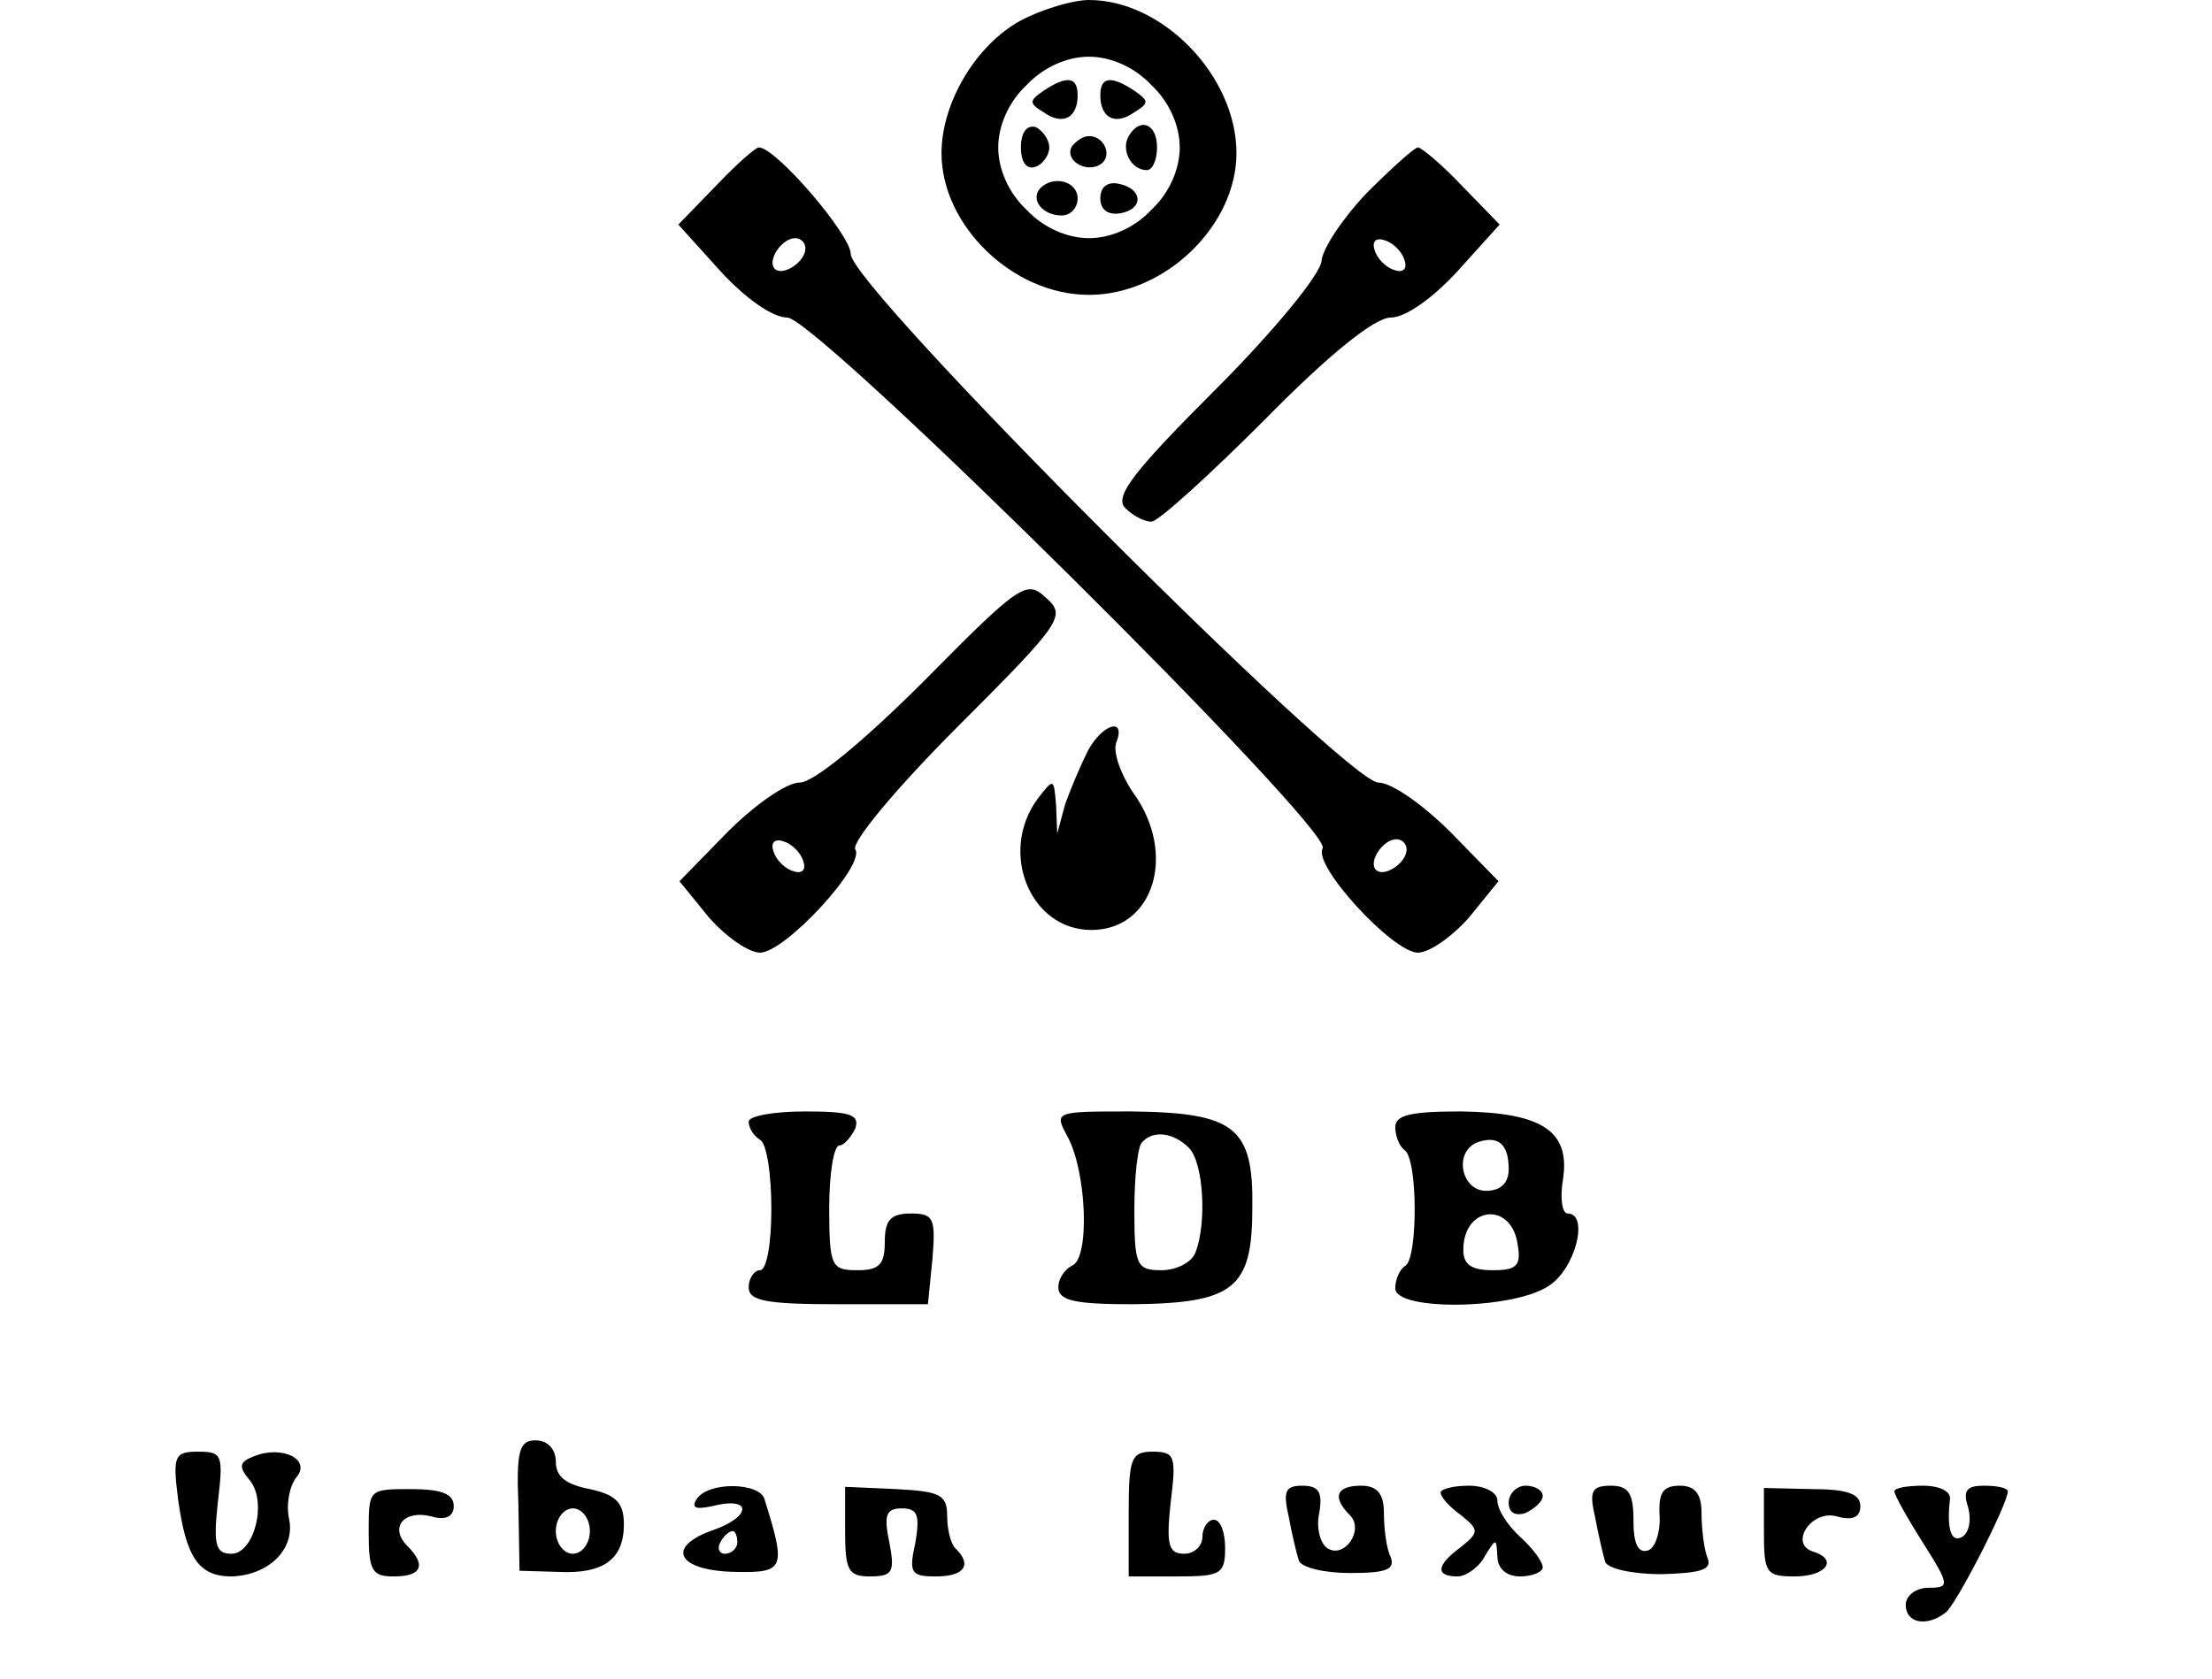
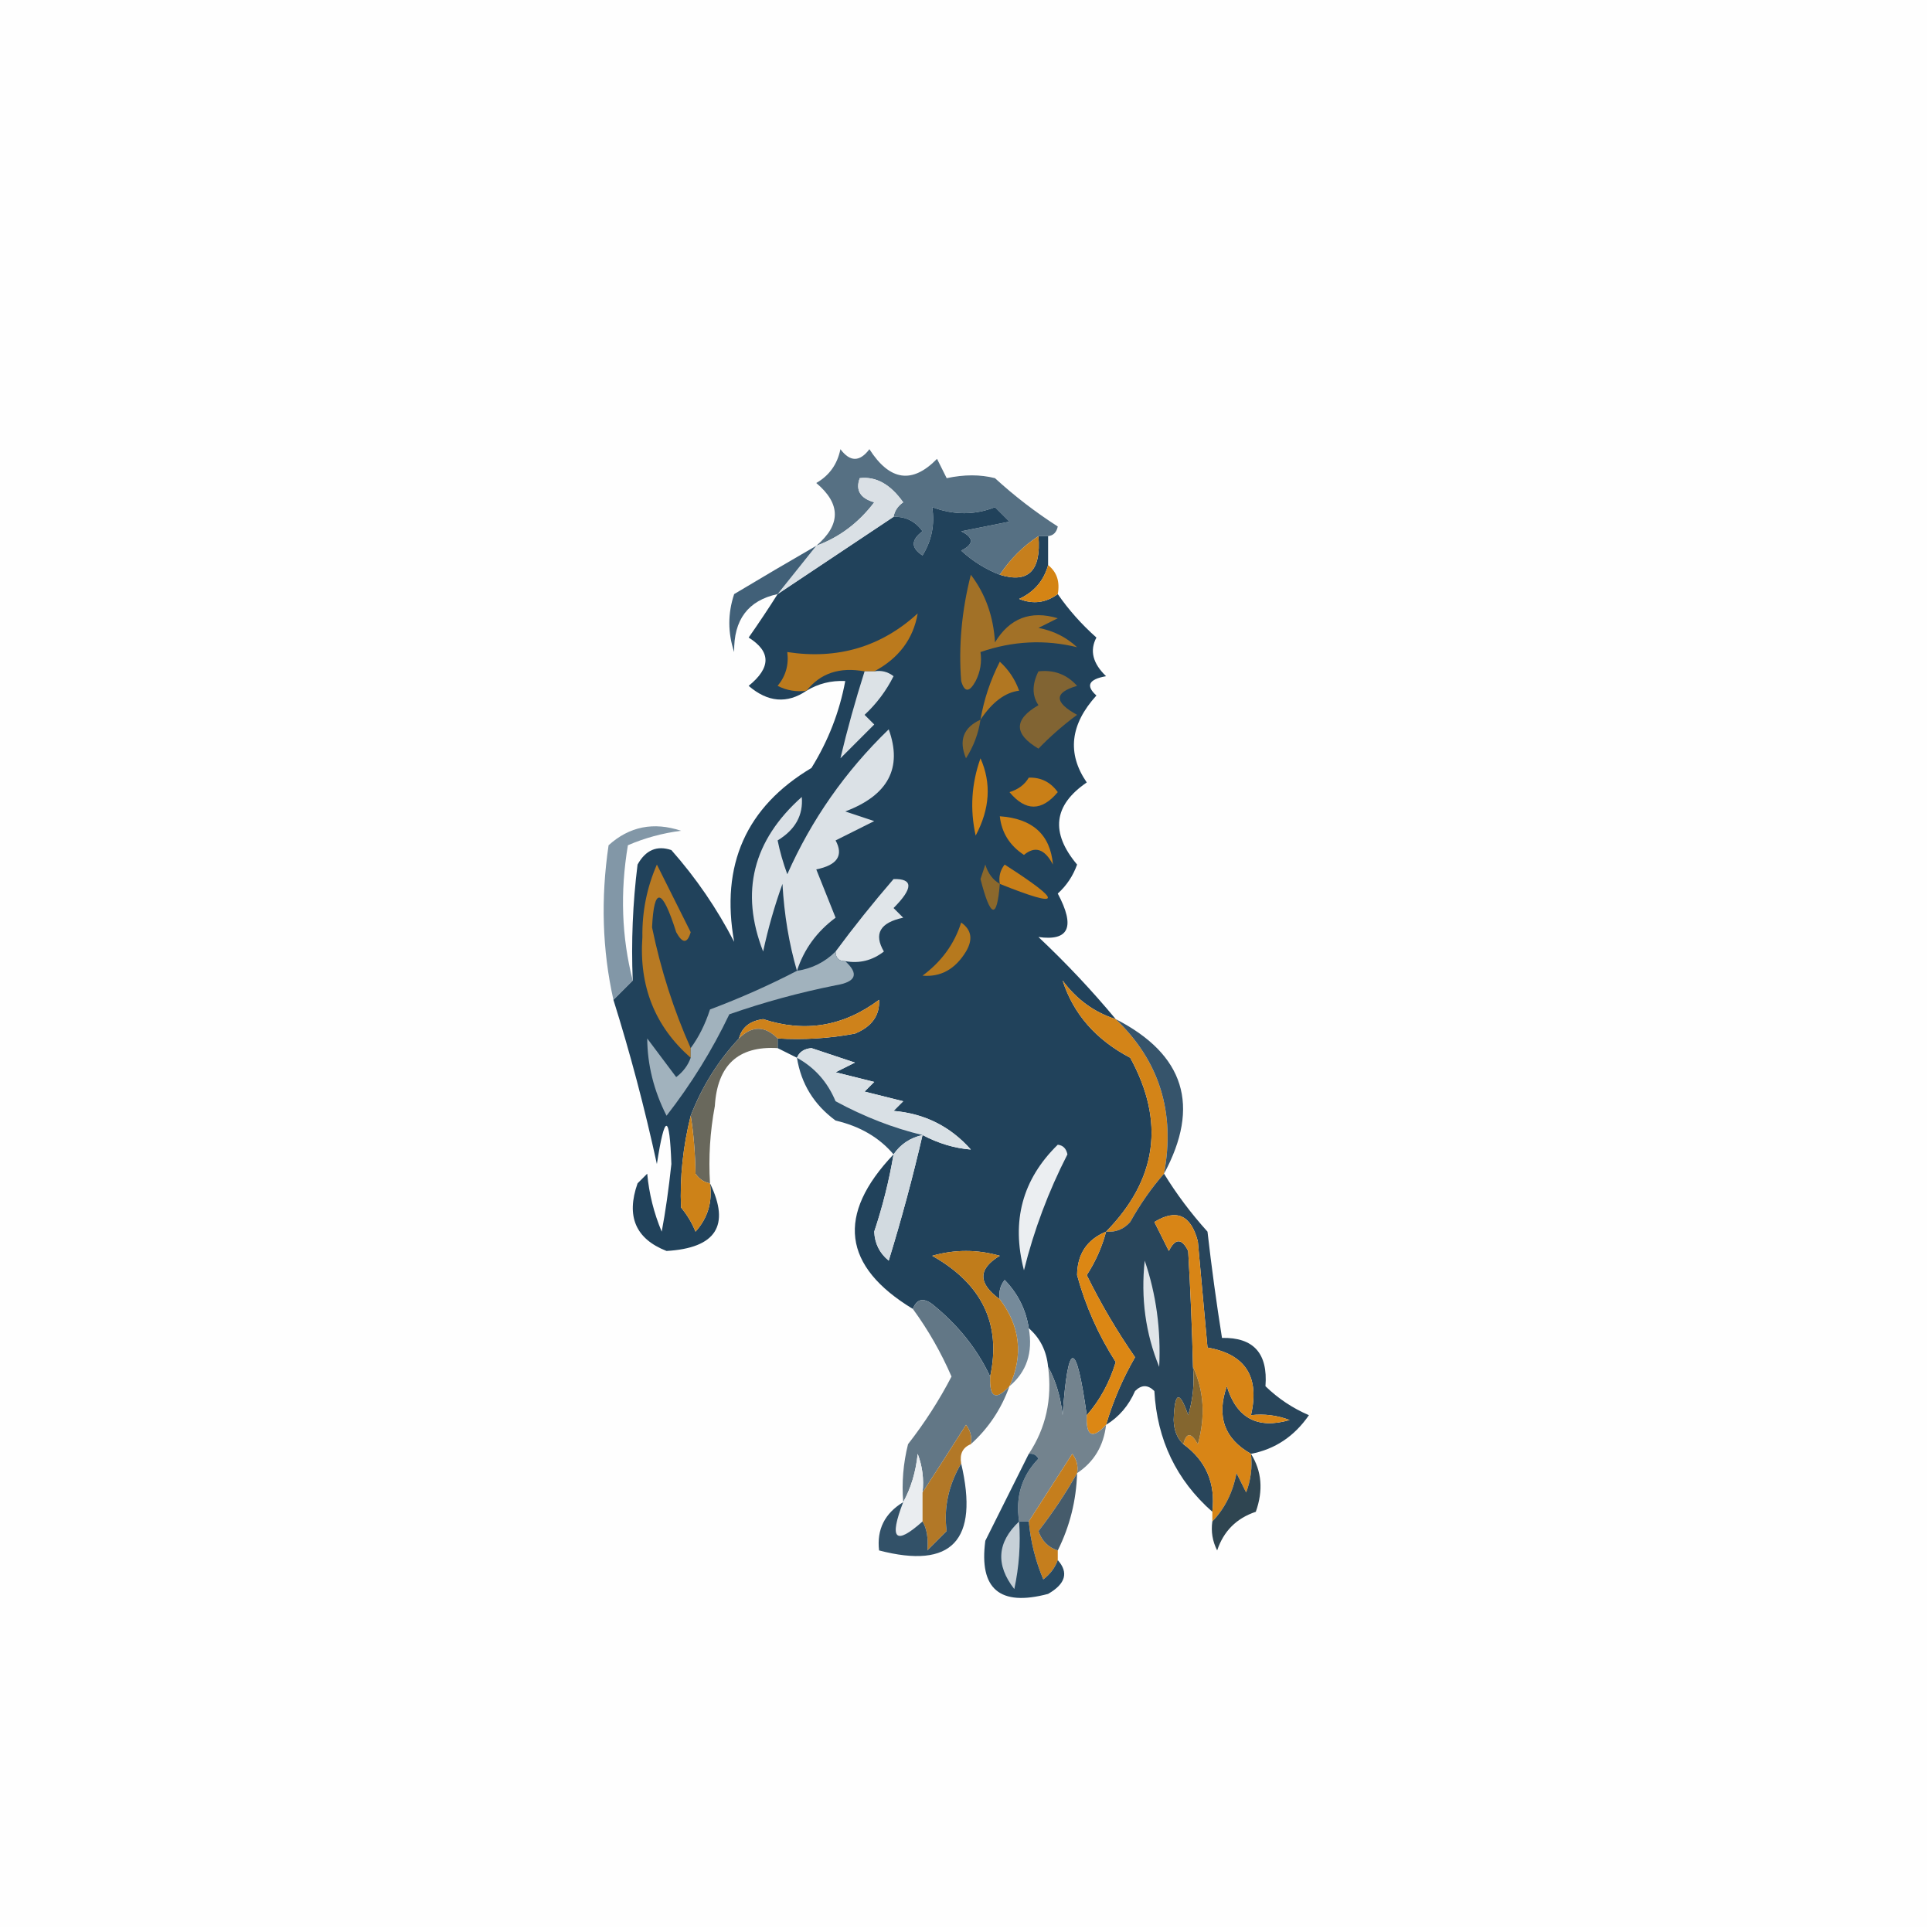
- <svg xmlns="http://www.w3.org/2000/svg" version="1.0" width="195pt" height="148pt" viewBox="0 0 195 148" preserveAspectRatio="xMidYMid meet">
-   <g transform="translate(0,148) scale(0.1,-0.1)" fill="#000000" stroke="none">
-     <path d="M900 1462 c-39 -21 -70 -72 -70 -117 0 -64 63 -125 130 -125 67 0 130 61 130 125 0 68 -65 135 -130 135 -14 0 -41 -8 -60 -18z m115 -57 c16 -15 25 -36 25 -55 0 -19 -9 -40 -25 -55 -15 -16 -36 -25 -55 -25 -19 0 -40 9 -55 25 -16 15 -25 36 -25 55 0 19 9 40 25 55 15 16 36 25 55 25 19 0 40 -9 55 -25z" />
-     <path d="M920 1400 c-13 -9 -13 -11 0 -19 17 -12 30 -5 30 15 0 16 -9 18 -30 4z" />
-     <path d="M970 1396 c0 -20 13 -27 30 -15 13 8 13 10 0 19 -21 14 -30 12 -30 -4z" />
-     <path d="M900 1350 c0 -13 5 -20 13 -17 6 2 12 10 12 17 0 7 -6 15 -12 18 -8 2 -13 -5 -13 -18z" />
-     <path d="M995 1360 c-7 -12 2 -30 16 -30 5 0 9 9 9 20 0 21 -15 27 -25 10z" />
-     <path d="M945 1351 c-7 -12 12 -24 25 -16 11 7 4 25 -10 25 -5 0 -11 -4 -15 -9z" />
-     <path d="M917 1314 c-9 -10 2 -24 19 -24 8 0 14 7 14 15 0 15 -21 21 -33 9z" />
-     <path d="M970 1305 c0 -10 7 -15 18 -13 21 4 19 22 -2 26 -10 2 -16 -3 -16 -13z" />
-     <path d="M631 1316 l-33 -34 37 -41 c22 -24 46 -41 59 -41 26 0 482 -452 472 -468 -9 -15 62 -92 84 -92 10 0 30 14 45 31 l26 32 -42 43 c-24 24 -52 44 -64 44 -28 0 -465 437 -465 466 0 17 -66 94 -81 94 -3 0 -20 -15 -38 -34z m79 -55 c0 -12 -20 -25 -27 -18 -7 7 6 27 18 27 5 0 9 -4 9 -9z m530 -530 c0 -12 -20 -25 -27 -18 -7 7 6 27 18 27 5 0 9 -4 9 -9z" />
-     <path d="M1205 1310 c-21 -22 -39 -49 -40 -60 -1 -12 -42 -62 -94 -114 -72 -72 -89 -94 -79 -104 7 -7 17 -12 23 -12 6 0 51 41 100 90 57 58 97 90 111 90 13 0 37 17 59 41 l37 41 -33 34 c-18 19 -36 34 -39 34 -3 0 -23 -18 -45 -40z m33 -59 c3 -8 -1 -12 -9 -9 -7 2 -15 10 -17 17 -3 8 1 12 9 9 7 -2 15 -10 17 -17z" />
-     <path d="M815 880 c-55 -55 -98 -90 -110 -90 -12 0 -40 -20 -64 -44 l-42 -43 26 -32 c15 -17 35 -31 45 -31 22 0 93 77 84 91 -4 6 37 55 90 108 93 93 96 98 78 114 -17 16 -23 12 -107 -73z m-107 -159 c3 -8 -1 -12 -9 -9 -7 2 -15 10 -17 17 -3 8 1 12 9 9 7 -2 15 -10 17 -17z" />
-     <path d="M959 818 c-6 -12 -15 -33 -20 -47 l-7 -26 -1 25 c-2 24 -2 24 -16 6 -35 -47 -7 -116 47 -116 55 0 76 67 37 121 -11 16 -18 36 -15 44 9 23 -12 17 -25 -7z" />
-     <path d="M660 491 c0 -6 5 -13 10 -16 6 -3 10 -31 10 -61 0 -30 -4 -54 -10 -54 -5 0 -10 -7 -10 -15 0 -12 15 -15 79 -15 l79 0 4 40 c3 36 1 40 -19 40 -18 0 -23 -6 -23 -25 0 -20 -5 -25 -24 -25 -23 0 -25 3 -25 55 0 30 4 55 9 55 4 0 10 7 14 15 4 12 -4 15 -44 15 -28 0 -50 -4 -50 -9z" />
-     <path d="M941 478 c17 -31 20 -108 4 -114 -6 -3 -12 -11 -12 -19 0 -12 15 -15 66 -15 89 1 105 14 105 85 1 71 -15 84 -107 85 -67 0 -68 0 -56 -22z m107 -10 c13 -13 16 -66 6 -92 -3 -9 -17 -16 -30 -16 -22 0 -24 4 -24 53 0 30 3 57 7 60 10 11 28 8 41 -5z" />
-     <path d="M1230 486 c0 -8 4 -17 8 -20 12 -7 12 -95 1 -102 -5 -3 -9 -12 -9 -20 0 -20 103 -19 135 2 24 15 36 64 17 64 -5 0 -7 14 -4 31 6 42 -19 58 -90 59 -44 0 -58 -3 -58 -14z m100 -37 c0 -12 -7 -19 -20 -19 -22 0 -29 35 -7 43 18 6 27 -2 27 -24z m8 -67 c3 -18 -1 -22 -22 -22 -19 0 -26 5 -26 18 0 39 43 43 48 4z" />
-     <path d="M457 153 l1 -58 34 -1 c40 -2 58 11 58 42 0 19 -7 26 -30 31 -21 4 -30 11 -30 24 0 11 -7 19 -18 19 -14 0 -17 -9 -15 -57z m63 -23 c0 -11 -7 -20 -15 -20 -8 0 -15 9 -15 20 0 11 7 20 15 20 8 0 15 -9 15 -20z" />
-     <path d="M157 158 c7 -51 18 -68 47 -68 33 1 56 24 51 50 -3 13 0 29 6 37 14 16 -12 29 -37 19 -13 -5 -14 -9 -4 -21 16 -19 4 -65 -16 -65 -14 0 -16 8 -12 45 5 42 4 45 -17 45 -21 0 -23 -3 -18 -42z" />
-     <path d="M995 145 l0 -55 43 0 c38 0 42 2 42 25 0 14 -4 25 -10 25 -5 0 -10 -7 -10 -15 0 -8 -7 -15 -16 -15 -14 0 -16 8 -12 45 5 41 4 45 -16 45 -19 0 -21 -6 -21 -55z" />
-     <path d="M325 129 c0 -34 3 -39 22 -39 25 0 29 10 12 27 -16 16 -3 32 21 26 13 -4 20 0 20 9 0 11 -11 15 -38 15 -37 0 -37 0 -37 -38z" />
-     <path d="M614 158 c-5 -8 0 -9 14 -6 35 9 35 -9 1 -21 -43 -15 -32 -36 19 -37 44 -1 45 3 26 64 -4 15 -50 16 -60 0z m36 -38 c0 -5 -5 -10 -11 -10 -5 0 -7 5 -4 10 3 6 8 10 11 10 2 0 4 -4 4 -10z" />
-     <path d="M745 130 c0 -35 3 -40 22 -40 20 0 22 4 17 30 -5 24 -3 30 11 30 14 0 16 -6 12 -30 -6 -27 -4 -30 18 -30 25 0 32 10 18 24 -5 4 -8 18 -8 29 0 19 -6 22 -45 24 l-45 2 0 -39z" />
-     <path d="M1136 143 c3 -16 7 -33 9 -39 2 -6 22 -11 45 -11 32 0 40 3 36 14 -4 8 -6 26 -6 39 0 17 -6 24 -20 24 -22 0 -26 -10 -10 -26 13 -13 -5 -39 -20 -29 -6 4 -10 18 -7 31 3 18 0 24 -15 24 -15 0 -17 -5 -12 -27z" />
-     <path d="M1270 164 c0 -4 8 -13 18 -20 16 -13 16 -15 0 -28 -22 -16 -23 -26 -3 -26 7 0 19 8 24 18 10 16 10 16 11 0 0 -11 8 -18 20 -18 11 0 20 4 20 8 0 5 -9 17 -20 27 -11 10 -20 24 -20 32 0 7 -11 13 -25 13 -14 0 -25 -3 -25 -6z" />
-     <path d="M1330 155 c0 -9 6 -12 15 -9 8 4 15 10 15 15 0 5 -7 9 -15 9 -8 0 -15 -7 -15 -15z" />
-     <path d="M1406 143 c3 -16 7 -33 9 -40 2 -6 23 -11 50 -11 35 1 45 4 40 15 -3 8 -5 26 -5 39 0 17 -6 24 -19 24 -15 0 -19 -6 -18 -26 1 -15 -4 -29 -10 -31 -9 -3 -13 6 -13 26 0 24 -4 31 -20 31 -17 0 -19 -5 -14 -27z" />
-     <path d="M1555 129 c0 -36 2 -39 27 -39 28 0 39 15 16 22 -21 7 -1 37 21 31 14 -4 21 -1 21 9 0 11 -12 15 -43 15 l-42 1 0 -39z" />
-     <path d="M1670 165 c0 -3 11 -23 25 -45 24 -38 24 -40 5 -40 -11 0 -20 -7 -20 -15 0 -16 18 -20 35 -7 9 6 55 96 55 107 0 3 -9 5 -21 5 -15 0 -19 -4 -14 -19 3 -11 1 -22 -5 -26 -10 -6 -14 7 -11 33 1 7 -9 12 -24 12 -14 0 -25 -2 -25 -5z" />
+ <svg xmlns="http://www.w3.org/2000/svg" version="1.1" width="200px" height="200px" style="shape-rendering:geometricPrecision; text-rendering:geometricPrecision; image-rendering:optimizeQuality; fill-rule:evenodd; clip-rule:evenodd">
+   <g>
+     <path style="opacity:1" fill="#fefefe" d="M -0.5,-0.5 C 66.167,-0.5 132.833,-0.5 199.5,-0.5C 199.5,66.167 199.5,132.833 199.5,199.5C 132.833,199.5 66.167,199.5 -0.5,199.5C -0.5,132.833 -0.5,66.167 -0.5,-0.5 Z" />
+   </g>
+   <g>
+     <path style="opacity:1" fill="#567083" d="M 108.5,55.5 C 108.167,55.5 107.833,55.5 107.5,55.5C 105.915,56.533 104.581,57.866 103.5,59.5C 102.027,58.928 100.693,58.095 99.5,57C 100.833,56.333 100.833,55.667 99.5,55C 101.167,54.667 102.833,54.333 104.5,54C 104,53.5 103.5,53 103,52.5C 100.919,53.333 98.752,53.333 96.5,52.5C 96.785,54.288 96.452,55.955 95.5,57.5C 94.289,56.726 94.289,55.893 95.5,55C 94.756,53.961 93.756,53.461 92.5,53.5C 92.611,52.883 92.944,52.383 93.5,52C 92.176,50.128 90.676,49.295 89,49.5C 88.544,50.744 89.044,51.577 90.5,52C 88.886,54.127 86.886,55.627 84.5,56.5C 87.061,54.323 87.061,52.156 84.5,50C 85.849,49.228 86.682,48.061 87,46.5C 88,47.833 89,47.833 90,46.5C 92.108,49.79 94.441,50.123 97,47.5C 97.333,48.167 97.667,48.833 98,49.5C 99.808,49.112 101.475,49.112 103,49.5C 105.015,51.346 107.181,53.013 109.5,54.5C 109.376,55.107 109.043,55.44 108.5,55.5 Z" />
+   </g>
+   <g>
+     <path style="opacity:1" fill="#21425b" d="M 103.5,59.5 C 106.46,60.416 107.793,59.082 107.5,55.5C 107.833,55.5 108.167,55.5 108.5,55.5C 108.5,56.5 108.5,57.5 108.5,58.5C 108.056,60.113 107.056,61.28 105.5,62C 106.928,62.579 108.262,62.412 109.5,61.5C 110.625,63.129 111.959,64.629 113.5,66C 112.786,67.343 113.12,68.676 114.5,70C 112.699,70.317 112.366,70.984 113.5,72C 110.775,75.003 110.442,78.003 112.5,81C 109.052,83.356 108.719,86.189 111.5,89.5C 111.081,90.672 110.415,91.672 109.5,92.5C 111.332,95.946 110.665,97.446 107.5,97C 110.371,99.703 113.038,102.536 115.5,105.5C 113.284,104.797 111.451,103.464 110,101.5C 111.118,104.97 113.452,107.637 117,109.5C 120.622,116.106 119.788,122.106 114.5,127.5C 112.522,128.317 111.522,129.817 111.5,132C 112.375,135.207 113.709,138.207 115.5,141C 114.86,143.12 113.86,144.954 112.5,146.5C 111.403,138.628 110.57,138.628 110,146.5C 109.802,144.618 109.302,142.952 108.5,141.5C 108.34,139.847 107.674,138.514 106.5,137.5C 106.205,135.577 105.372,133.91 104,132.5C 103.536,133.094 103.369,133.761 103.5,134.5C 101.226,132.855 101.226,131.355 103.5,130C 101.167,129.333 98.833,129.333 96.5,130C 101.671,132.913 103.671,137.08 102.5,142.5C 101.166,139.645 99.166,137.145 96.5,135C 95.563,134.308 94.897,134.475 94.5,135.5C 87.222,131.091 86.555,125.758 92.5,119.5C 92.044,122.203 91.378,124.87 90.5,127.5C 90.556,128.737 91.056,129.737 92,130.5C 93.331,126.174 94.498,121.84 95.5,117.5C 97.144,118.366 98.811,118.866 100.5,119C 98.381,116.607 95.715,115.274 92.5,115C 92.833,114.667 93.167,114.333 93.5,114C 92.167,113.667 90.833,113.333 89.5,113C 89.833,112.667 90.167,112.333 90.5,112C 89.167,111.667 87.833,111.333 86.5,111C 87.167,110.667 87.833,110.333 88.5,110C 87,109.5 85.5,109 84,108.5C 83.235,108.57 82.735,108.903 82.5,109.5C 81.833,109.167 81.167,108.833 80.5,108.5C 80.5,108.167 80.5,107.833 80.5,107.5C 83.187,107.664 85.854,107.497 88.5,107C 90.255,106.28 91.088,105.113 91,103.5C 87.322,106.255 83.322,106.921 79,105.5C 77.624,105.684 76.791,106.351 76.5,107.5C 74.347,109.794 72.68,112.46 71.5,115.5C 70.7,118.714 70.367,121.881 70.5,125C 71.126,125.75 71.626,126.584 72,127.5C 73.269,126.095 73.769,124.429 73.5,122.5C 75.619,126.864 74.119,129.197 69,129.5C 65.797,128.246 64.797,125.913 66,122.5C 66.333,122.167 66.667,121.833 67,121.5C 67.192,123.577 67.692,125.577 68.5,127.5C 68.883,125.479 69.217,123.145 69.5,120.5C 69.313,115.226 68.813,115.226 68,120.5C 66.726,114.656 65.226,108.989 63.5,103.5C 64.167,102.833 64.833,102.167 65.5,101.5C 65.335,97.486 65.501,93.486 66,89.5C 66.837,87.993 68.004,87.493 69.5,88C 72.057,90.892 74.224,94.059 76,97.5C 74.569,89.537 77.235,83.537 84,79.5C 85.741,76.691 86.908,73.691 87.5,70.5C 86.041,70.433 84.708,70.766 83.5,71.5C 81.483,72.874 79.483,72.707 77.5,71C 79.825,69.119 79.825,67.452 77.5,66C 78.555,64.493 79.555,62.993 80.5,61.5C 84.518,58.827 88.518,56.16 92.5,53.5C 93.756,53.461 94.756,53.961 95.5,55C 94.289,55.893 94.289,56.726 95.5,57.5C 96.452,55.955 96.785,54.288 96.5,52.5C 98.752,53.333 100.919,53.333 103,52.5C 103.5,53 104,53.5 104.5,54C 102.833,54.333 101.167,54.667 99.5,55C 100.833,55.667 100.833,56.333 99.5,57C 100.693,58.095 102.027,58.928 103.5,59.5 Z" />
+   </g>
+   <g>
+     <path style="opacity:1" fill="#dae0e5" d="M 92.5,53.5 C 88.518,56.16 84.518,58.827 80.5,61.5C 81.833,59.833 83.167,58.167 84.5,56.5C 86.886,55.627 88.886,54.127 90.5,52C 89.044,51.577 88.544,50.744 89,49.5C 90.676,49.295 92.176,50.128 93.5,52C 92.944,52.383 92.611,52.883 92.5,53.5 Z" />
+   </g>
+   <g>
+     <path style="opacity:1" fill="#c67f1d" d="M 107.5,55.5 C 107.793,59.082 106.46,60.416 103.5,59.5C 104.581,57.866 105.915,56.533 107.5,55.5 Z" />
+   </g>
+   <g>
+     <path style="opacity:1" fill="#416078" d="M 84.5,56.5 C 83.167,58.167 81.833,59.833 80.5,61.5C 77.441,62.157 75.941,64.157 76,67.5C 75.333,65.5 75.333,63.5 76,61.5C 78.838,59.8 81.671,58.133 84.5,56.5 Z" />
+   </g>
+   <g>
+     <path style="opacity:1" fill="#d48414" d="M 108.5,58.5 C 109.404,59.209 109.737,60.209 109.5,61.5C 108.262,62.412 106.928,62.579 105.5,62C 107.056,61.28 108.056,60.113 108.5,58.5 Z" />
+   </g>
+   <g>
+     <path style="opacity:1" fill="#a27127" d="M 100.5,59.5 C 102.011,61.476 102.844,63.809 103,66.5C 104.516,63.994 106.682,63.16 109.5,64C 108.833,64.333 108.167,64.667 107.5,65C 109.044,65.29 110.377,65.956 111.5,67C 108.169,66.182 104.836,66.349 101.5,67.5C 101.649,68.552 101.483,69.552 101,70.5C 100.346,71.696 99.846,71.696 99.5,70.5C 99.221,66.876 99.555,63.209 100.5,59.5 Z" />
+   </g>
+   <g>
+     <path style="opacity:1" fill="#bb7a1d" d="M 90.5,69.5 C 90.167,69.5 89.833,69.5 89.5,69.5C 86.918,69.025 84.918,69.692 83.5,71.5C 82.448,71.65 81.448,71.483 80.5,71C 81.337,69.989 81.67,68.822 81.5,67.5C 86.715,68.298 91.215,66.964 95,63.5C 94.54,66.146 93.04,68.146 90.5,69.5 Z" />
+   </g>
+   <g>
+     <path style="opacity:1" fill="#b17722" d="M 101.5,74.5 C 101.857,72.411 102.523,70.411 103.5,68.5C 104.415,69.328 105.081,70.328 105.5,71.5C 104.053,71.677 102.719,72.677 101.5,74.5 Z" />
+   </g>
+   <g>
+     <path style="opacity:1" fill="#816433" d="M 107.5,69.5 C 109.103,69.312 110.437,69.812 111.5,71C 109.109,71.691 109.109,72.691 111.5,74C 110.057,75.067 108.724,76.234 107.5,77.5C 104.936,75.981 104.936,74.481 107.5,73C 106.829,72.014 106.829,70.847 107.5,69.5 Z" />
+   </g>
+   <g>
+     <path style="opacity:1" fill="#dce2e6" d="M 89.5,69.5 C 89.833,69.5 90.167,69.5 90.5,69.5C 91.239,69.369 91.906,69.536 92.5,70C 91.743,71.512 90.743,72.846 89.5,74C 89.833,74.333 90.167,74.667 90.5,75C 89.333,76.167 88.167,77.333 87,78.5C 87.696,75.562 88.53,72.562 89.5,69.5 Z" />
+   </g>
+   <g>
+     <path style="opacity:1" fill="#85662f" d="M 101.5,74.5 C 101.291,75.922 100.791,77.255 100,78.5C 99.227,76.648 99.727,75.314 101.5,74.5 Z" />
+   </g>
+   <g>
+     <path style="opacity:1" fill="#c97f17" d="M 106.5,80.5 C 107.756,80.461 108.756,80.961 109.5,82C 107.833,84 106.167,84 104.5,82C 105.416,81.722 106.082,81.222 106.5,80.5 Z" />
+   </g>
+   <g>
+     <path style="opacity:1" fill="#d38415" d="M 101.5,78.5 C 102.643,81.068 102.476,83.735 101,86.5C 100.398,83.779 100.565,81.113 101.5,78.5 Z" />
+   </g>
+   <g>
+     <path style="opacity:1" fill="#dbe1e6" d="M 82.5,100.5 C 81.68,97.695 81.18,94.695 81,91.5C 80.178,93.788 79.511,96.122 79,98.5C 76.599,92.348 77.932,87.015 83,82.5C 83.163,84.387 82.329,85.887 80.5,87C 80.727,88.135 81.06,89.302 81.5,90.5C 84.006,84.847 87.506,79.847 92,75.5C 93.446,79.492 91.946,82.326 87.5,84C 88.5,84.333 89.5,84.667 90.5,85C 89.167,85.667 87.833,86.333 86.5,87C 87.345,88.558 86.678,89.558 84.5,90C 85.167,91.667 85.833,93.333 86.5,95C 84.561,96.432 83.228,98.265 82.5,100.5 Z" />
+   </g>
+   <g>
+     <path style="opacity:1" fill="#ce8217" d="M 103.5,84.5 C 106.897,84.737 108.73,86.404 109,89.5C 108.147,87.875 107.147,87.542 106,88.5C 104.519,87.529 103.685,86.196 103.5,84.5 Z" />
+   </g>
+   <g>
+     <path style="opacity:1" fill="#8b682c" d="M 103.5,91.5 C 103.207,95.221 102.541,95.055 101.5,91C 101.667,90.5 101.833,90 102,89.5C 102.278,90.416 102.778,91.082 103.5,91.5 Z" />
+   </g>
+   <g>
+     <path style="opacity:1" fill="#c87f19" d="M 103.5,91.5 C 103.369,90.761 103.536,90.094 104,89.5C 110.133,93.429 109.967,94.095 103.5,91.5 Z" />
+   </g>
+   <g>
+     <path style="opacity:1" fill="#e0e5e9" d="M 87.5,99.5 C 86.833,99.5 86.5,99.167 86.5,98.5C 88.361,95.978 90.361,93.478 92.5,91C 94.547,90.946 94.547,91.946 92.5,94C 92.833,94.333 93.167,94.667 93.5,95C 91.096,95.508 90.429,96.674 91.5,98.5C 90.311,99.429 88.978,99.762 87.5,99.5 Z" />
+   </g>
+   <g>
+     <path style="opacity:1" fill="#b87a23" d="M 71.5,108.5 C 71.5,108.833 71.5,109.167 71.5,109.5C 67.805,106.267 66.138,102.1 66.5,97C 66.464,94.37 66.964,91.87 68,89.5C 69.167,91.833 70.333,94.167 71.5,96.5C 71.154,97.696 70.654,97.696 70,96.5C 68.542,91.896 67.709,91.729 67.5,96C 68.401,100.376 69.734,104.543 71.5,108.5 Z" />
+   </g>
+   <g>
+     <path style="opacity:1" fill="#b6791e" d="M 99.5,95.5 C 100.573,96.251 100.74,97.251 100,98.5C 98.887,100.329 97.387,101.163 95.5,101C 97.464,99.549 98.797,97.716 99.5,95.5 Z" />
+   </g>
+   <g>
+     <path style="opacity:1" fill="#8297a7" d="M 65.5,101.5 C 64.833,102.167 64.167,102.833 63.5,103.5C 62.349,98.35 62.183,93.016 63,87.5C 65.153,85.556 67.653,85.056 70.5,86C 68.567,86.251 66.734,86.751 65,87.5C 64.185,92.352 64.352,97.019 65.5,101.5 Z" />
+   </g>
+   <g>
+     <path style="opacity:1" fill="#a1b2bd" d="M 86.5,98.5 C 86.5,99.167 86.833,99.5 87.5,99.5C 88.953,100.825 88.619,101.658 86.5,102C 82.749,102.749 79.082,103.749 75.5,105C 73.722,108.719 71.555,112.219 69,115.5C 67.686,112.911 67.019,110.244 67,107.5C 68,108.833 69,110.167 70,111.5C 70.717,110.956 71.217,110.289 71.5,109.5C 71.5,109.167 71.5,108.833 71.5,108.5C 72.339,107.359 73.006,106.026 73.5,104.5C 76.664,103.309 79.664,101.975 82.5,100.5C 84.062,100.267 85.395,99.6 86.5,98.5 Z" />
+   </g>
+   <g>
+     <path style="opacity:1" fill="#ce821b" d="M 80.5,107.5 C 79.167,106.167 77.833,106.167 76.5,107.5C 76.791,106.351 77.624,105.684 79,105.5C 83.322,106.921 87.322,106.255 91,103.5C 91.088,105.113 90.255,106.28 88.5,107C 85.854,107.497 83.187,107.664 80.5,107.5 Z" />
+   </g>
+   <g>
+     <path style="opacity:1" fill="#d38418" d="M 115.5,105.5 C 120.02,109.817 121.686,115.151 120.5,121.5C 119.196,122.987 118.03,124.654 117,126.5C 116.329,127.252 115.496,127.586 114.5,127.5C 119.788,122.106 120.622,116.106 117,109.5C 113.452,107.637 111.118,104.97 110,101.5C 111.451,103.464 113.284,104.797 115.5,105.5 Z" />
+   </g>
+   <g>
+     <path style="opacity:1" fill="#69685c" d="M 80.5,107.5 C 80.5,107.833 80.5,108.167 80.5,108.5C 76.422,108.26 74.256,110.26 74,114.5C 73.503,117.146 73.336,119.813 73.5,122.5C 72.883,122.389 72.383,122.056 72,121.5C 71.96,119.276 71.794,117.276 71.5,115.5C 72.68,112.46 74.347,109.794 76.5,107.5C 77.833,106.167 79.167,106.167 80.5,107.5 Z" />
+   </g>
+   <g>
+     <path style="opacity:1" fill="#d9e0e5" d="M 82.5,109.5 C 82.735,108.903 83.235,108.57 84,108.5C 85.5,109 87,109.5 88.5,110C 87.833,110.333 87.167,110.667 86.5,111C 87.833,111.333 89.167,111.667 90.5,112C 90.167,112.333 89.833,112.667 89.5,113C 90.833,113.333 92.167,113.667 93.5,114C 93.167,114.333 92.833,114.667 92.5,115C 95.715,115.274 98.381,116.607 100.5,119C 98.811,118.866 97.144,118.366 95.5,117.5C 92.459,116.771 89.459,115.604 86.5,114C 85.672,112.008 84.339,110.508 82.5,109.5 Z" />
+   </g>
+   <g>
+     <path style="opacity:1" fill="#36546b" d="M 115.5,105.5 C 122.621,109.145 124.287,114.479 120.5,121.5C 121.686,115.151 120.02,109.817 115.5,105.5 Z" />
+   </g>
+   <g>
+     <path style="opacity:1" fill="#2f526c" d="M 82.5,109.5 C 84.339,110.508 85.672,112.008 86.5,114C 89.459,115.604 92.459,116.771 95.5,117.5C 94.222,117.782 93.222,118.449 92.5,119.5C 91.019,117.753 89.019,116.586 86.5,116C 84.266,114.362 82.933,112.195 82.5,109.5 Z" />
+   </g>
+   <g>
+     <path style="opacity:1" fill="#d2dae0" d="M 95.5,117.5 C 94.498,121.84 93.331,126.174 92,130.5C 91.056,129.737 90.556,128.737 90.5,127.5C 91.378,124.87 92.044,122.203 92.5,119.5C 93.222,118.449 94.222,117.782 95.5,117.5 Z" />
+   </g>
+   <g>
+     <path style="opacity:1" fill="#cd8218" d="M 71.5,115.5 C 71.794,117.276 71.96,119.276 72,121.5C 72.383,122.056 72.883,122.389 73.5,122.5C 73.769,124.429 73.269,126.095 72,127.5C 71.626,126.584 71.126,125.75 70.5,125C 70.367,121.881 70.7,118.714 71.5,115.5 Z" />
+   </g>
+   <g>
+     <path style="opacity:1" fill="#ebeef1" d="M 109.5,118.5 C 110.043,118.56 110.376,118.893 110.5,119.5C 108.533,123.344 107.033,127.344 106,131.5C 104.668,126.415 105.835,122.081 109.5,118.5 Z" />
+   </g>
+   <g>
+     <path style="opacity:1" fill="#28455b" d="M 120.5,121.5 C 121.776,123.587 123.276,125.587 125,127.5C 125.42,131.191 125.92,134.858 126.5,138.5C 129.766,138.433 131.266,140.099 131,143.5C 132.307,144.772 133.807,145.772 135.5,146.5C 133.99,148.689 131.99,150.023 129.5,150.5C 126.746,148.947 125.913,146.614 127,143.5C 128.007,146.803 130.173,147.97 133.5,147C 132.207,146.51 130.873,146.343 129.5,146.5C 130.422,142.518 128.922,140.184 125,139.5C 124.667,135.833 124.333,132.167 124,128.5C 123.282,125.766 121.782,125.1 119.5,126.5C 120,127.5 120.5,128.5 121,129.5C 121.667,128.167 122.333,128.167 123,129.5C 123.241,133.639 123.407,137.639 123.5,141.5C 123.66,143.199 123.494,144.866 123,146.5C 122.094,143.879 121.594,144.046 121.5,147C 121.528,148.07 121.861,148.903 122.5,149.5C 124.85,151.213 125.85,153.547 125.5,156.5C 121.779,153.222 119.779,149.056 119.5,144C 118.833,143.333 118.167,143.333 117.5,144C 116.837,145.518 115.837,146.685 114.5,147.5C 115.212,145.072 116.212,142.739 117.5,140.5C 115.618,137.787 113.951,134.953 112.5,132C 113.414,130.594 114.08,129.094 114.5,127.5C 115.496,127.586 116.329,127.252 117,126.5C 118.03,124.654 119.196,122.987 120.5,121.5 Z" />
+   </g>
+   <g>
+     <path style="opacity:1" fill="#dfe4e8" d="M 118.5,130.5 C 119.687,133.98 120.187,137.647 120,141.5C 118.585,138.042 118.085,134.375 118.5,130.5 Z" />
+   </g>
+   <g>
+     <path style="opacity:1" fill="#758a9a" d="M 106.5,137.5 C 106.946,140.01 106.28,142.01 104.5,143.5C 105.952,140.306 105.619,137.306 103.5,134.5C 103.369,133.761 103.536,133.094 104,132.5C 105.372,133.91 106.205,135.577 106.5,137.5 Z" />
+   </g>
+   <g>
+     <path style="opacity:1" fill="#dc8714" d="M 114.5,127.5 C 114.08,129.094 113.414,130.594 112.5,132C 113.951,134.953 115.618,137.787 117.5,140.5C 116.212,142.739 115.212,145.072 114.5,147.5C 113.075,149.031 112.409,148.698 112.5,146.5C 113.86,144.954 114.86,143.12 115.5,141C 113.709,138.207 112.375,135.207 111.5,132C 111.522,129.817 112.522,128.317 114.5,127.5 Z" />
+   </g>
+   <g>
+     <path style="opacity:1" fill="#c07c1b" d="M 103.5,134.5 C 105.619,137.306 105.952,140.306 104.5,143.5C 103.075,145.031 102.409,144.698 102.5,142.5C 103.671,137.08 101.671,132.913 96.5,130C 98.833,129.333 101.167,129.333 103.5,130C 101.226,131.355 101.226,132.855 103.5,134.5 Z" />
+   </g>
+   <g>
+     <path style="opacity:1" fill="#d88516" d="M 129.5,150.5 C 129.657,151.873 129.49,153.207 129,154.5C 128.667,153.833 128.333,153.167 128,152.5C 127.626,154.491 126.793,156.158 125.5,157.5C 125.5,157.167 125.5,156.833 125.5,156.5C 125.85,153.547 124.85,151.213 122.5,149.5C 122.81,148.262 123.31,148.262 124,149.5C 124.801,146.633 124.634,143.966 123.5,141.5C 123.407,137.639 123.241,133.639 123,129.5C 122.333,128.167 121.667,128.167 121,129.5C 120.5,128.5 120,127.5 119.5,126.5C 121.782,125.1 123.282,125.766 124,128.5C 124.333,132.167 124.667,135.833 125,139.5C 128.922,140.184 130.422,142.518 129.5,146.5C 130.873,146.343 132.207,146.51 133.5,147C 130.173,147.97 128.007,146.803 127,143.5C 125.913,146.614 126.746,148.947 129.5,150.5 Z" />
+   </g>
+   <g>
+     <path style="opacity:1" fill="#73838e" d="M 112.5,146.5 C 112.409,148.698 113.075,149.031 114.5,147.5C 114.25,149.674 113.25,151.341 111.5,152.5C 111.631,151.761 111.464,151.094 111,150.5C 109.489,152.862 107.989,155.195 106.5,157.5C 106.167,157.5 105.833,157.5 105.5,157.5C 105.104,154.956 105.771,152.789 107.5,151C 107.272,150.601 106.938,150.435 106.5,150.5C 108.268,147.838 108.935,144.838 108.5,141.5C 109.302,142.952 109.802,144.618 110,146.5C 110.57,138.628 111.403,138.628 112.5,146.5 Z" />
+   </g>
+   <g>
+     <path style="opacity:1" fill="#627786" d="M 102.5,142.5 C 102.409,144.698 103.075,145.031 104.5,143.5C 103.66,145.853 102.326,147.853 100.5,149.5C 100.631,148.761 100.464,148.094 100,147.5C 98.476,149.898 96.976,152.231 95.5,154.5C 95.657,153.127 95.49,151.793 95,150.5C 94.802,152.382 94.302,154.048 93.5,155.5C 93.338,153.473 93.504,151.473 94,149.5C 95.733,147.277 97.233,144.944 98.5,142.5C 97.424,140.014 96.091,137.681 94.5,135.5C 94.897,134.475 95.563,134.308 96.5,135C 99.166,137.145 101.166,139.645 102.5,142.5 Z" />
+   </g>
+   <g>
+     <path style="opacity:1" fill="#84662f" d="M 123.5,141.5 C 124.634,143.966 124.801,146.633 124,149.5C 123.31,148.262 122.81,148.262 122.5,149.5C 121.861,148.903 121.528,148.07 121.5,147C 121.594,144.046 122.094,143.879 123,146.5C 123.494,144.866 123.66,143.199 123.5,141.5 Z" />
+   </g>
+   <g>
+     <path style="opacity:1" fill="#eaedf0" d="M 95.5,154.5 C 95.5,155.5 95.5,156.5 95.5,157.5C 92.678,160.021 92.011,159.354 93.5,155.5C 94.302,154.048 94.802,152.382 95,150.5C 95.49,151.793 95.657,153.127 95.5,154.5 Z" />
+   </g>
+   <g>
+     <path style="opacity:1" fill="#b27827" d="M 100.5,149.5 C 99.662,149.842 99.328,150.508 99.5,151.5C 98.179,153.769 97.679,156.103 98,158.5C 97.333,159.167 96.667,159.833 96,160.5C 96.109,159.231 95.942,158.231 95.5,157.5C 95.5,156.5 95.5,155.5 95.5,154.5C 96.976,152.231 98.476,149.898 100,147.5C 100.464,148.094 100.631,148.761 100.5,149.5 Z" />
+   </g>
+   <g>
+     <path style="opacity:1" fill="#c57e1d" d="M 111.5,152.5 C 110.356,154.534 109.023,156.534 107.5,158.5C 107.855,159.522 108.522,160.189 109.5,160.5C 109.5,160.833 109.5,161.167 109.5,161.5C 109.217,162.289 108.717,162.956 108,163.5C 107.187,161.564 106.687,159.564 106.5,157.5C 107.989,155.195 109.489,152.862 111,150.5C 111.464,151.094 111.631,151.761 111.5,152.5 Z" />
+   </g>
+   <g>
+     <path style="opacity:1" fill="#455b6b" d="M 111.5,152.5 C 111.416,155.327 110.75,157.994 109.5,160.5C 108.522,160.189 107.855,159.522 107.5,158.5C 109.023,156.534 110.356,154.534 111.5,152.5 Z" />
+   </g>
+   <g>
+     <path style="opacity:1" fill="#2f4551" d="M 129.5,150.5 C 130.622,152.288 130.789,154.288 130,156.5C 128,157.167 126.667,158.5 126,160.5C 125.517,159.552 125.351,158.552 125.5,157.5C 126.793,156.158 127.626,154.491 128,152.5C 128.333,153.167 128.667,153.833 129,154.5C 129.49,153.207 129.657,151.873 129.5,150.5 Z" />
+   </g>
+   <g>
+     <path style="opacity:1" fill="#325168" d="M 99.5,151.5 C 101.365,159.466 98.532,162.466 91,160.5C 90.751,158.332 91.584,156.665 93.5,155.5C 92.011,159.354 92.678,160.021 95.5,157.5C 95.942,158.231 96.109,159.231 96,160.5C 96.667,159.833 97.333,159.167 98,158.5C 97.679,156.103 98.179,153.769 99.5,151.5 Z" />
+   </g>
+   <g>
+     <path style="opacity:1" fill="#284a63" d="M 106.5,150.5 C 106.938,150.435 107.272,150.601 107.5,151C 105.771,152.789 105.104,154.956 105.5,157.5C 105.833,157.5 106.167,157.5 106.5,157.5C 106.687,159.564 107.187,161.564 108,163.5C 108.717,162.956 109.217,162.289 109.5,161.5C 110.645,162.793 110.311,163.959 108.5,165C 103.502,166.33 101.336,164.496 102,159.5C 103.556,156.402 105.056,153.402 106.5,150.5 Z" />
+   </g>
+   <g>
+     <path style="opacity:1" fill="#c6d0d7" d="M 105.5,157.5 C 105.663,159.857 105.497,162.19 105,164.5C 103.046,161.994 103.213,159.66 105.5,157.5 Z" />
  </g>
</svg>
